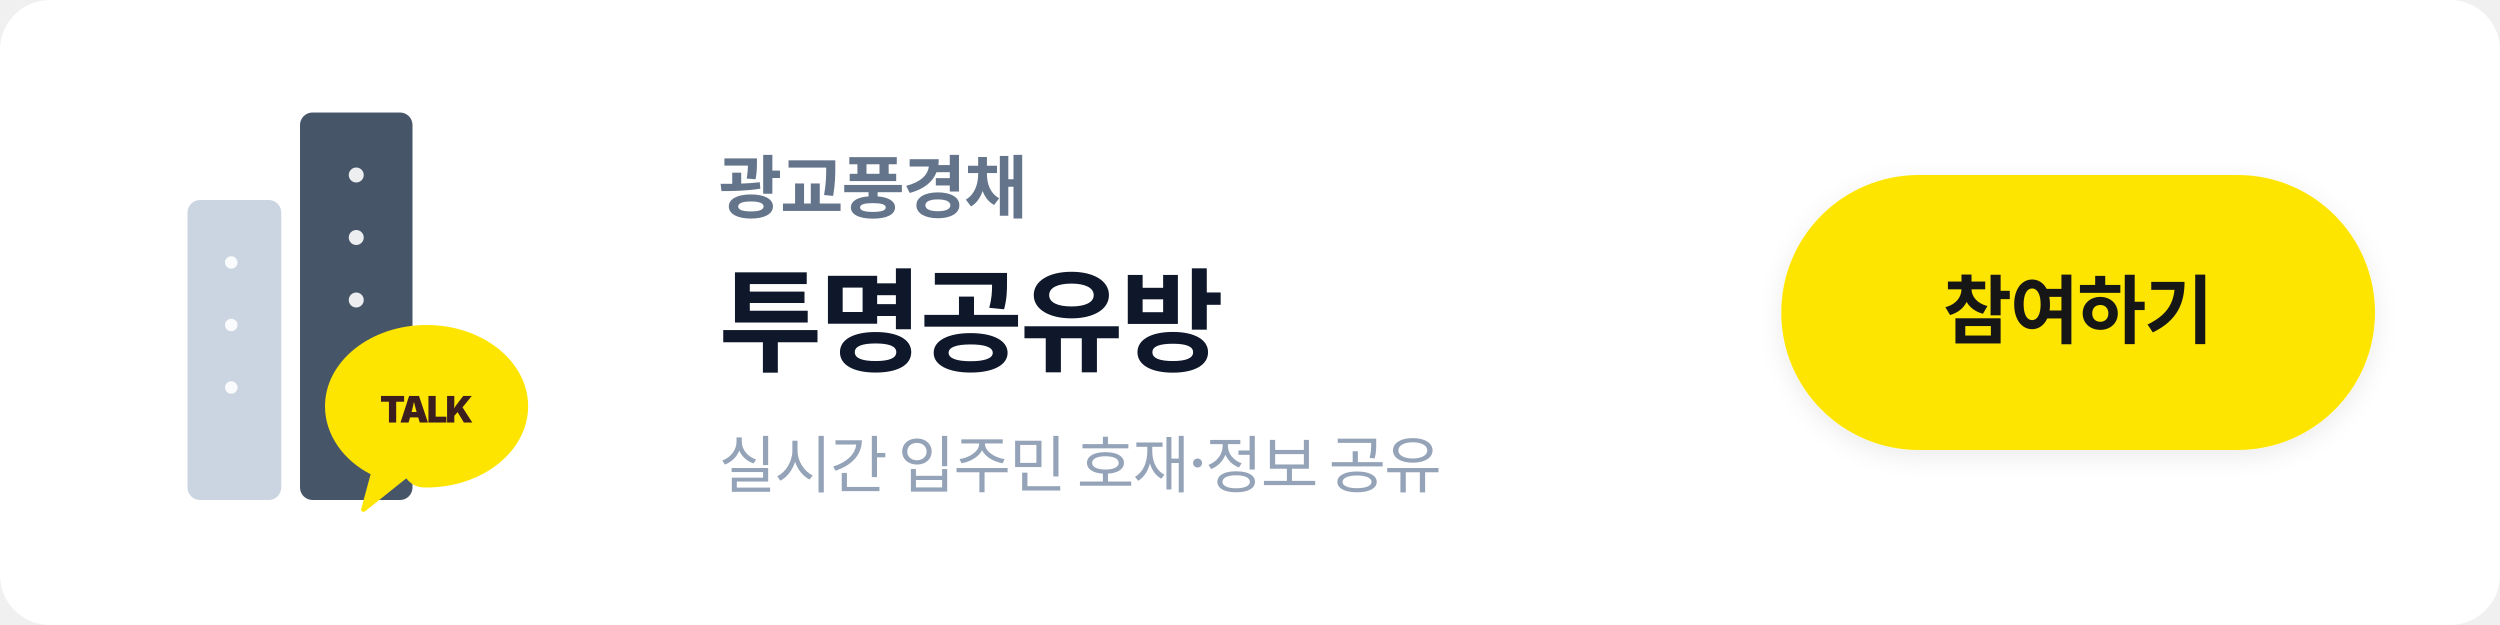
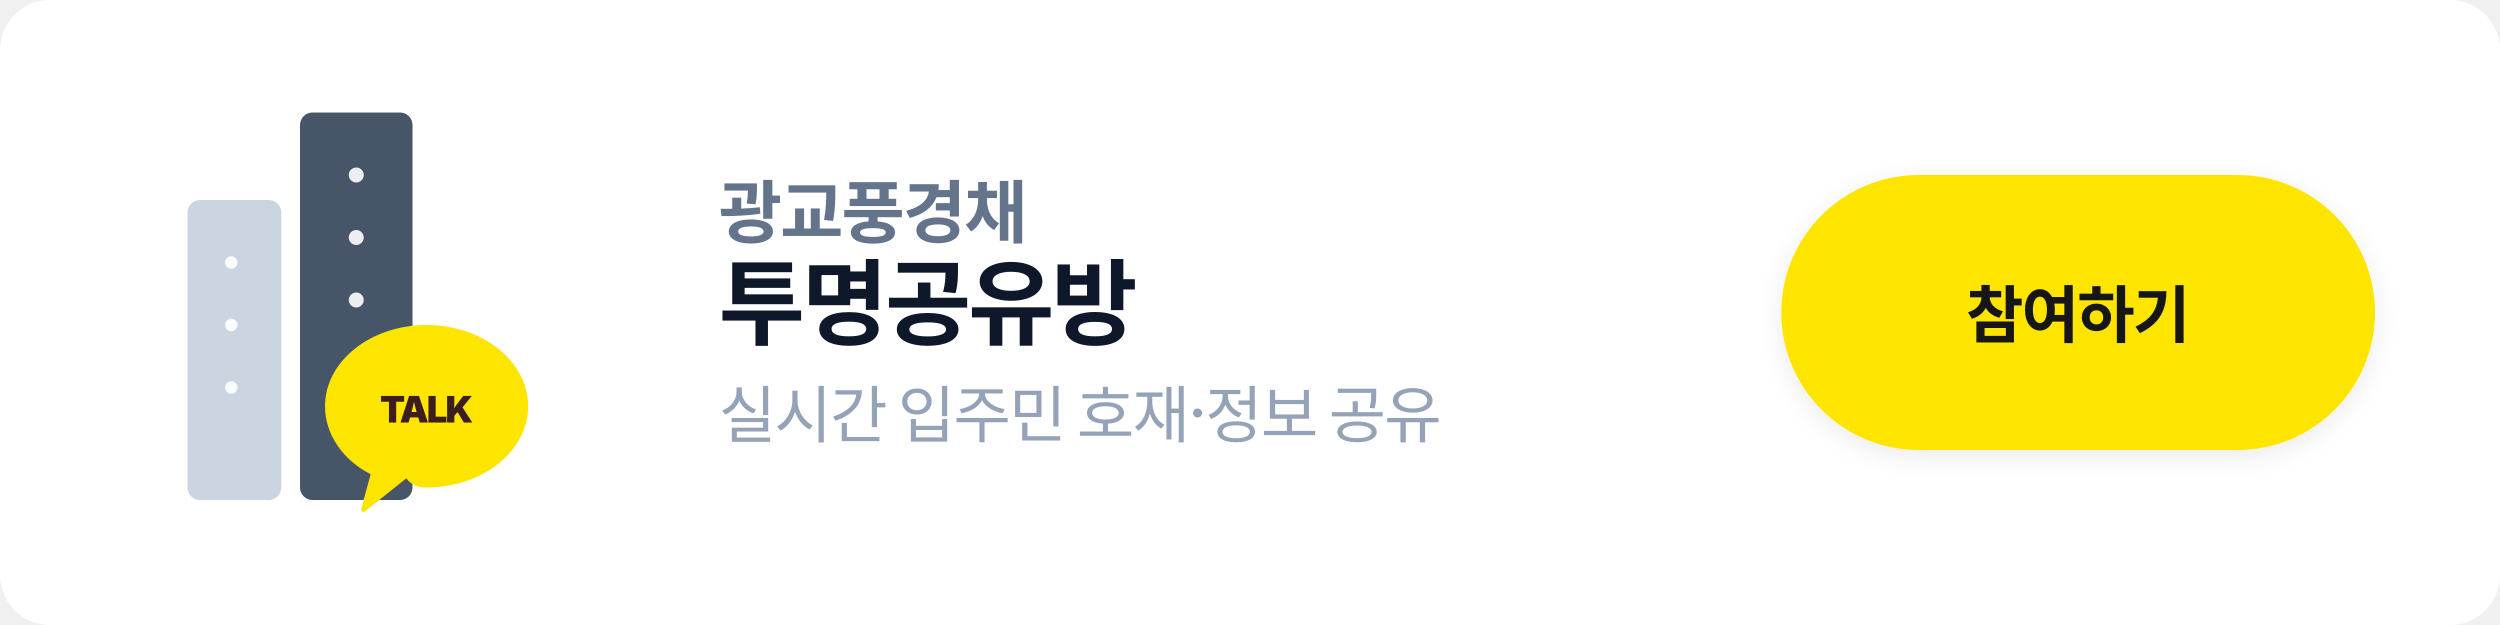
<svg xmlns="http://www.w3.org/2000/svg" viewBox="0 0 400 100" width="100%" height="100%">
  <defs>
    <filter id="shadow-mobile" x="-10%" y="-10%" width="120%" height="120%">
      <feDropShadow dx="0" dy="1" stdDeviation="2" flood-color="#000000" flood-opacity="0.08" />
    </filter>
  </defs>
  <rect width="400" height="100" fill="#FFFFFF" rx="8" />
  <g transform="translate(10, 0)">
    <rect x="20" y="32" width="15" height="48" rx="2" fill="#CBD5E1" />
    <rect x="38" y="18" width="18" height="62" rx="2" fill="#475569" />
    <circle cx="27" cy="42" r="1" fill="#FFFFFF" opacity="0.9" />
    <circle cx="27" cy="52" r="1" fill="#FFFFFF" opacity="0.9" />
    <circle cx="27" cy="62" r="1" fill="#FFFFFF" opacity="0.9" />
    <circle cx="47" cy="28" r="1.2" fill="#FFFFFF" opacity="0.9" />
    <circle cx="47" cy="38" r="1.2" fill="#FFFFFF" opacity="0.9" />
    <circle cx="47" cy="48" r="1.2" fill="#FFFFFF" opacity="0.9" />
    <circle cx="47" cy="58" r="1.2" fill="#FFFFFF" opacity="0.9" />
    <circle cx="47" cy="68" r="1.2" fill="#FFFFFF" opacity="0.9" />
    <g transform="translate(42, 52) scale(0.65)">
      <path d="M25 0C11.193 0 0 8.954 0 20c0 7.1 4.615 13.364 11.233 16.732l-2.316 8.513c-.15.551.482.98.934.62l10.151-8.113C21.722 39.86 23.336 40 25 40c13.807 0 25-8.954 25-20S38.807 0 25 0z" fill="#FEE500" />
      <text x="25" y="24" fill="#3C1E1E" font-size="9" font-family="system-ui, -apple-system, sans-serif" font-weight="900" text-anchor="middle" letter-spacing="-0.5">TALK</text>
    </g>
  </g>
  <g font-family="system-ui, -apple-system, sans-serif" text-anchor="start">
-     <text x="115" y="34" fill="#64748B" font-size="11" font-weight="600" letter-spacing="-0.3">광교풍경채</text>
-     <text x="115" y="58" fill="#0F172A" font-size="18" font-weight="800" letter-spacing="-0.5">투명공유방</text>
-     <text x="115" y="78" fill="#94A3B8" font-size="10" font-weight="500" letter-spacing="-0.3">실시간 입주민 호재·정보 공유</text>
+     <text x="115" y="38" fill="#64748B" font-size="11" font-weight="600" letter-spacing="-0.3">광교풍경채</text>
+     <text x="115" y="54" fill="#0F172A" font-size="15" font-weight="800" letter-spacing="-0.5">투명공유방</text>
+     <text x="115" y="70" fill="#94A3B8" font-size="10" font-weight="500" letter-spacing="-0.3">실시간 입주민 호재·정보 공유</text>
  </g>
  <g transform="translate(285, 28)" filter="url(#shadow-mobile)">
    <rect width="95" height="44" rx="22" fill="#FEE500" />
-     <text x="47.5" y="26" fill="#191919" font-size="12" font-family="system-ui, -apple-system, sans-serif" font-weight="700" text-anchor="middle" letter-spacing="-0.3">참여하기</text>
+     <text x="47.5" y="26" fill="#191919" font-size="10" font-family="system-ui, -apple-system, sans-serif" font-weight="700" text-anchor="middle" letter-spacing="-0.3">참여하기</text>
  </g>
</svg>
